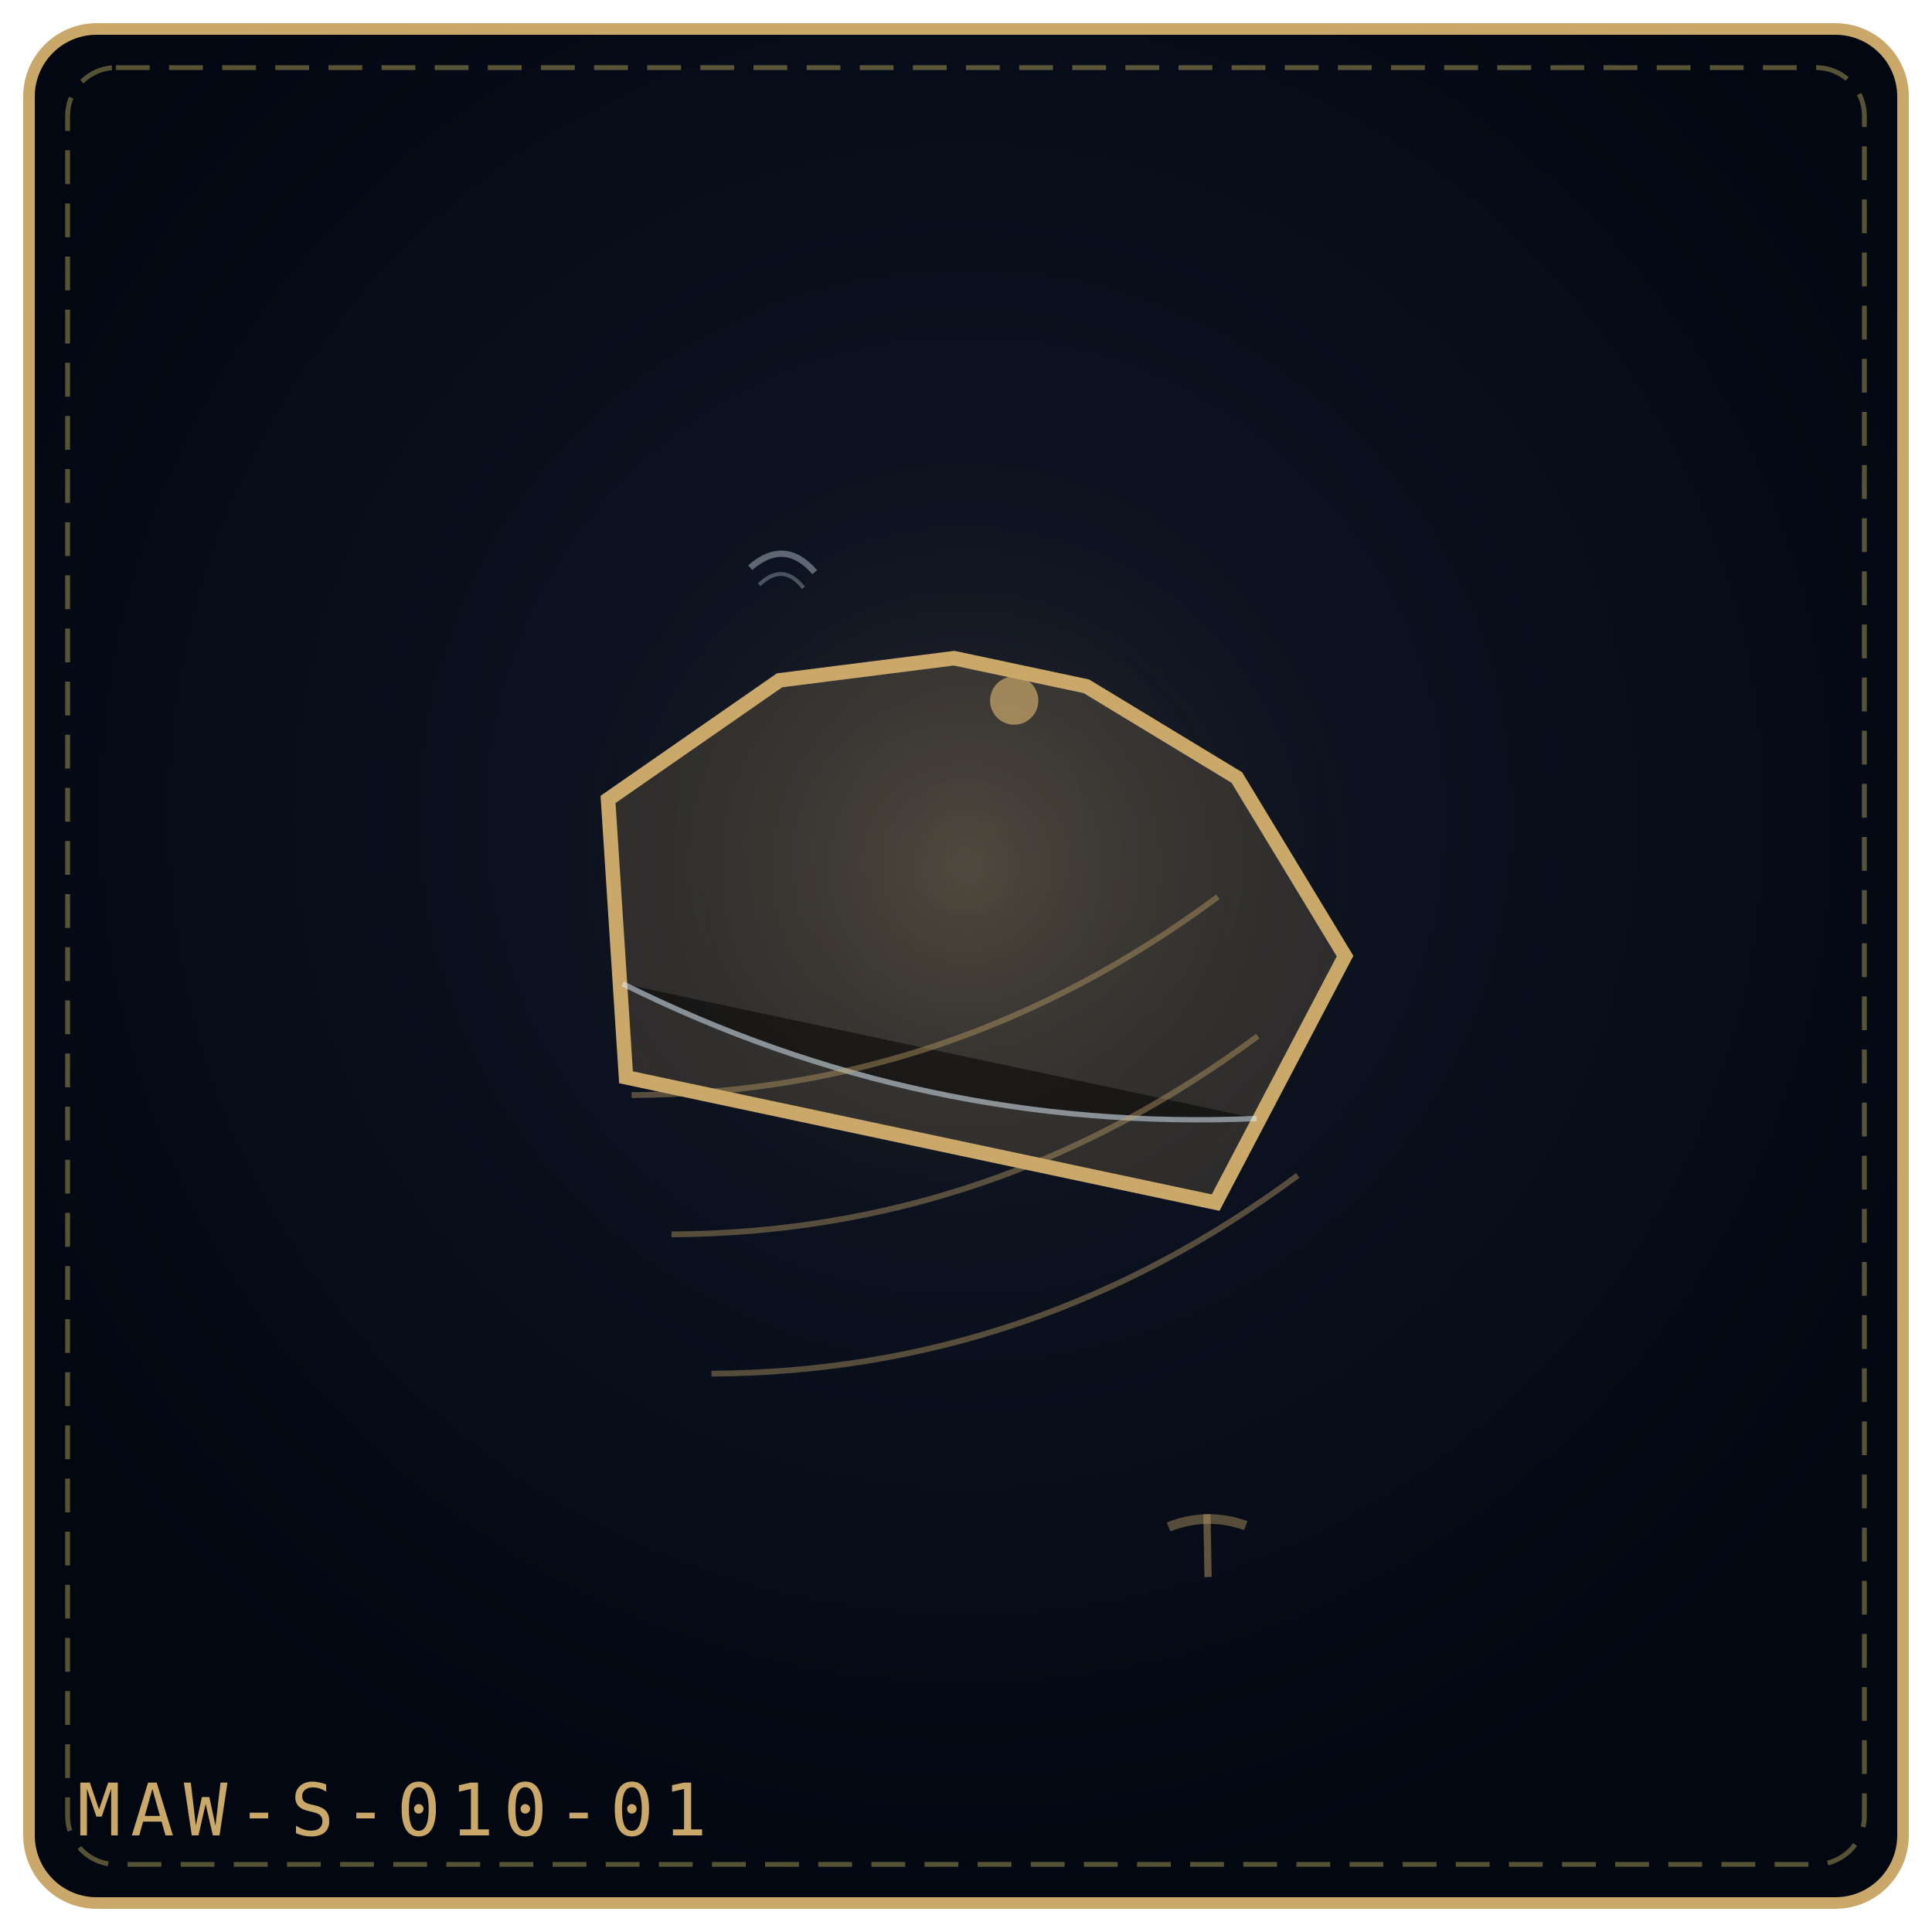
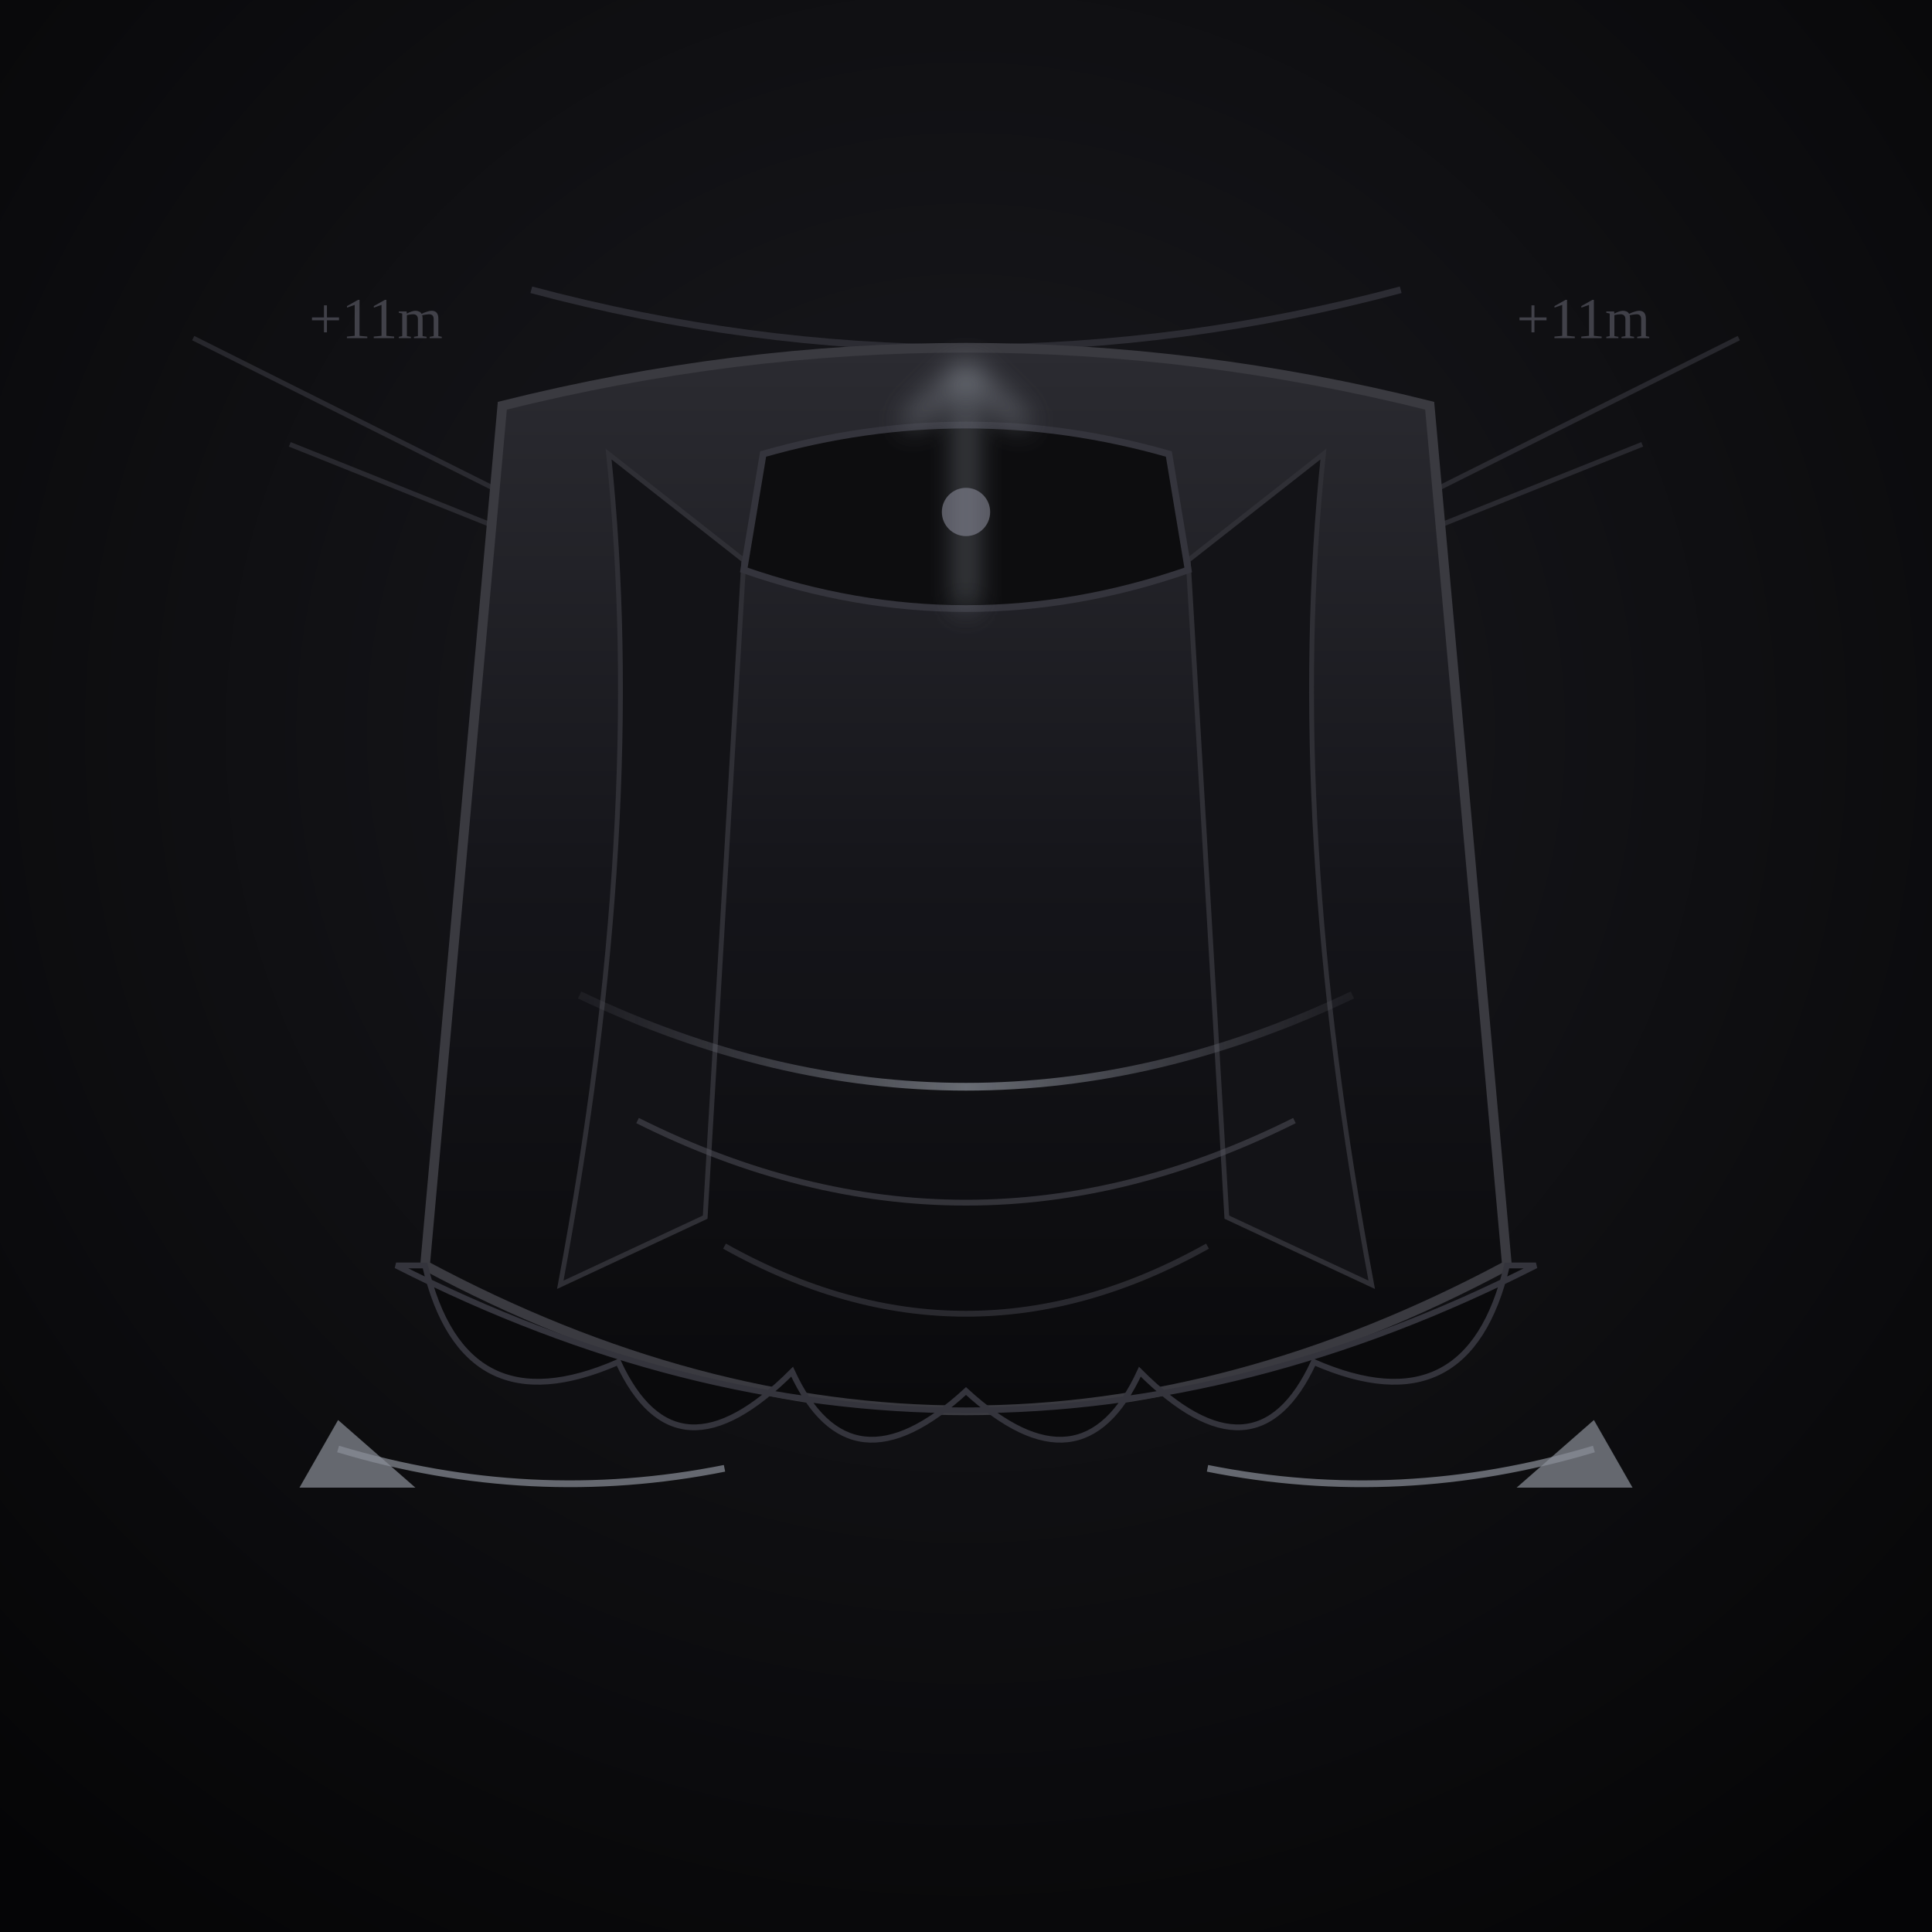
<svg xmlns="http://www.w3.org/2000/svg" viewBox="0 0 400 400" width="100%" height="100%" role="img" aria-label="THE ABSOLUTE MANTLE">
  <defs>
-     <radialGradient id="bg7307e2" cx="50%" cy="42%" r="58%">
-       <stop offset="0%" stop-color="#111827" />
-       <stop offset="100%" stop-color="#030712" />
+     <radialGradient id="amB" cx=".5" cy=".38" r=".76">
+       <stop offset="0" stop-color="#1a1a1f" />
+       <stop offset="1" stop-color="#050506" />
    </radialGradient>
-     <radialGradient id="gl7307e2" cx="50%" cy="46%" r="42%">
-       <stop offset="0%" stop-color="#c9a86a" stop-opacity=".2" />
-       <stop offset="100%" stop-color="#000" stop-opacity="0" />
-     </radialGradient>
+     <linearGradient id="amM" x1="0" y1="0" x2="0" y2="1">
+       <stop offset="0" stop-color="#2b2b31" />
+       <stop offset=".5" stop-color="#15151a" />
+       <stop offset="1" stop-color="#0a0a0c" />
+     </linearGradient>
+     <linearGradient id="amAnchor" x1="0" y1="0" x2="1" y2="0">
+       <stop offset="0" stop-color="#565660" stop-opacity=".2" />
+       <stop offset=".5" stop-color="#8a8f98" stop-opacity=".9" />
+       <stop offset="1" stop-color="#565660" stop-opacity=".2" />
+     </linearGradient>
+     <filter id="amGlow" x="-50%" y="-50%" width="200%" height="200%">
+       <feGaussianBlur stdDeviation="3" />
+     </filter>
  </defs>
-   <rect x="6" y="6" width="388" height="388" rx="14" fill="url(#bg7307e2)" stroke="#c9a86a" stroke-width="2.4" />
-   <rect x="14" y="14" width="372" height="372" rx="10" fill="none" stroke="#f1df76" stroke-width="1" stroke-dasharray="7 4" opacity=".35" />
-   <circle cx="200" cy="188" r="108" fill="url(#gl7307e2)" />
-   <g transform="rotate(12 200.0 192.0)">
-     <path d="M122.0 181.5 L151.6 150.0 L186.0 138.0 L214.0 138.0 L248.4 150.0 L278.0 181.5 L262.4 237.0 L137.6 237.0 Z" fill="#c9a86a" fill-opacity=".18" stroke="#c9a86a" stroke-width="3" />
-     <path d="M132.9 218.2 Q200.0 235.5 267.1 218.2" stroke="#e0f2fe" stroke-width="1.1" opacity=".5" />
-     <circle cx="200.0" cy="144.0" r="5" fill="#c9a86a" fill-opacity=".7" />
+   <rect width="400" height="400" fill="url(#amB)" />
+   <g stroke="#565660" stroke-width="1" opacity=".35">
+     <path d="M40 70 L120 110" />
+     <path d="M360 70 L280 110" />
+     <path d="M60 92 L140 124" />
+     <path d="M340 92 L260 124" />
  </g>
-   <g transform="rotate(-16 200.0 236.0)">
-     <path d="M136.0 208.0 Q200.0 226.0 264.0 202.0" fill="none" stroke="#c9a86a" stroke-width="1.2" opacity=".4" />
+   <path d="M110 60 Q200 84 290 60" fill="none" stroke="#2c2c33" stroke-width="1.4" />
+   <path d="M104 84 Q200 60 296 84 L312 262 Q200 322 88 262 Z" fill="url(#amM)" stroke="#3a3a40" stroke-width="2" />
+   <path d="M126 94 Q134 170 116 266 L146 252 L154 116 Z" fill="#131317" stroke="#2f2f35" stroke-width="1" />
+   <path d="M274 94 Q266 170 284 266 L254 252 L246 116 Z" fill="#131317" stroke="#2f2f35" stroke-width="1" />
+   <path d="M158 94 Q200 82 242 94 L246 118 Q200 134 154 118 Z" fill="#0d0d0f" stroke="#34343c" stroke-width="1.4" />
+   <circle cx="200" cy="106" r="5" fill="#565660" />
+   <g filter="url(#amGlow)">
+     <path d="M200 126 L200 76" stroke="#8a8f98" stroke-width="2" />
+     <path d="M200 76 L188 88 M200 76 L212 88" stroke="#8a8f98" stroke-width="2" fill="none" />
  </g>
-   <g transform="rotate(-16 200.0 236.0)">
-     <path d="M136.0 238.0 Q200.0 256.0 264.0 232.0" fill="none" stroke="#c9a86a" stroke-width="1.2" opacity=".4" />
+   <path d="M120 206 Q200 244 280 206" fill="none" stroke="url(#amAnchor)" stroke-width="1.6" opacity=".8" />
+   <path d="M132 232 Q200 266 268 232" fill="none" stroke="#565660" stroke-width="1.2" opacity=".5" />
+   <path d="M150 258 Q200 286 250 258" fill="none" stroke="#565660" stroke-width="1.2" opacity=".4" />
+   <path d="M88 262 Q96 296 128 282 Q140 308 164 284 Q176 310 200 288 Q224 310 236 284 Q260 308 272 282 Q304 296 312 262 L318 262 Q200 322 82 262 Z" fill="#0a0a0c" stroke="#34343c" stroke-width="1.2" />
+   <g fill="#565660" opacity=".7">
+     <text x="64" y="70" font-size="12">+11m</text>
+     <text x="314" y="70" font-size="12">+11m</text>
  </g>
-   <g transform="rotate(-16 200.0 236.0)">
-     <path d="M136.0 268.0 Q200.0 286.0 264.0 262.0" fill="none" stroke="#c9a86a" stroke-width="1.2" opacity=".4" />
+   <g fill="none" stroke="#8a8f98" stroke-width="1.4" opacity=".7">
+     <path d="M70 300 Q110 312 150 304" />
+     <path d="M330 300 Q290 312 250 304" />
  </g>
-   <g transform="rotate(-1 250.0 320.0)" opacity=".9">
-     <path d="M250.0 313.5 L250.0 326.5" stroke="#c9a86a" stroke-width="1.5" opacity=".5" />
-     <path d="M242.0 316.0 Q250.0 313.0 258.0 316.0" fill="none" stroke="#c9a86a" stroke-width="2" opacity=".45" />
-   </g>
-   <g transform="rotate(4 162.0 118.0)" opacity=".9">
-     <path d="M155.3 118.0 Q162.0 111.3 168.7 118.0" fill="none" stroke="#e0f2fe" stroke-width="1.3" opacity=".42" />
-     <path d="M157.4 121.4 Q162.0 116.3 166.6 121.4" fill="none" stroke="#e0f2fe" stroke-width="0.8" opacity=".32" />
-   </g>
-   <text x="16" y="380" font-family="monospace" font-size="15" letter-spacing="2" fill="#c9a86a">MAW-S-010-01</text>
+   <path d="M70 294 L62 308 L86 308 Z" fill="#8a8f98" opacity=".7" />
+   <path d="M330 294 L338 308 L314 308 Z" fill="#8a8f98" opacity=".7" />
</svg>
